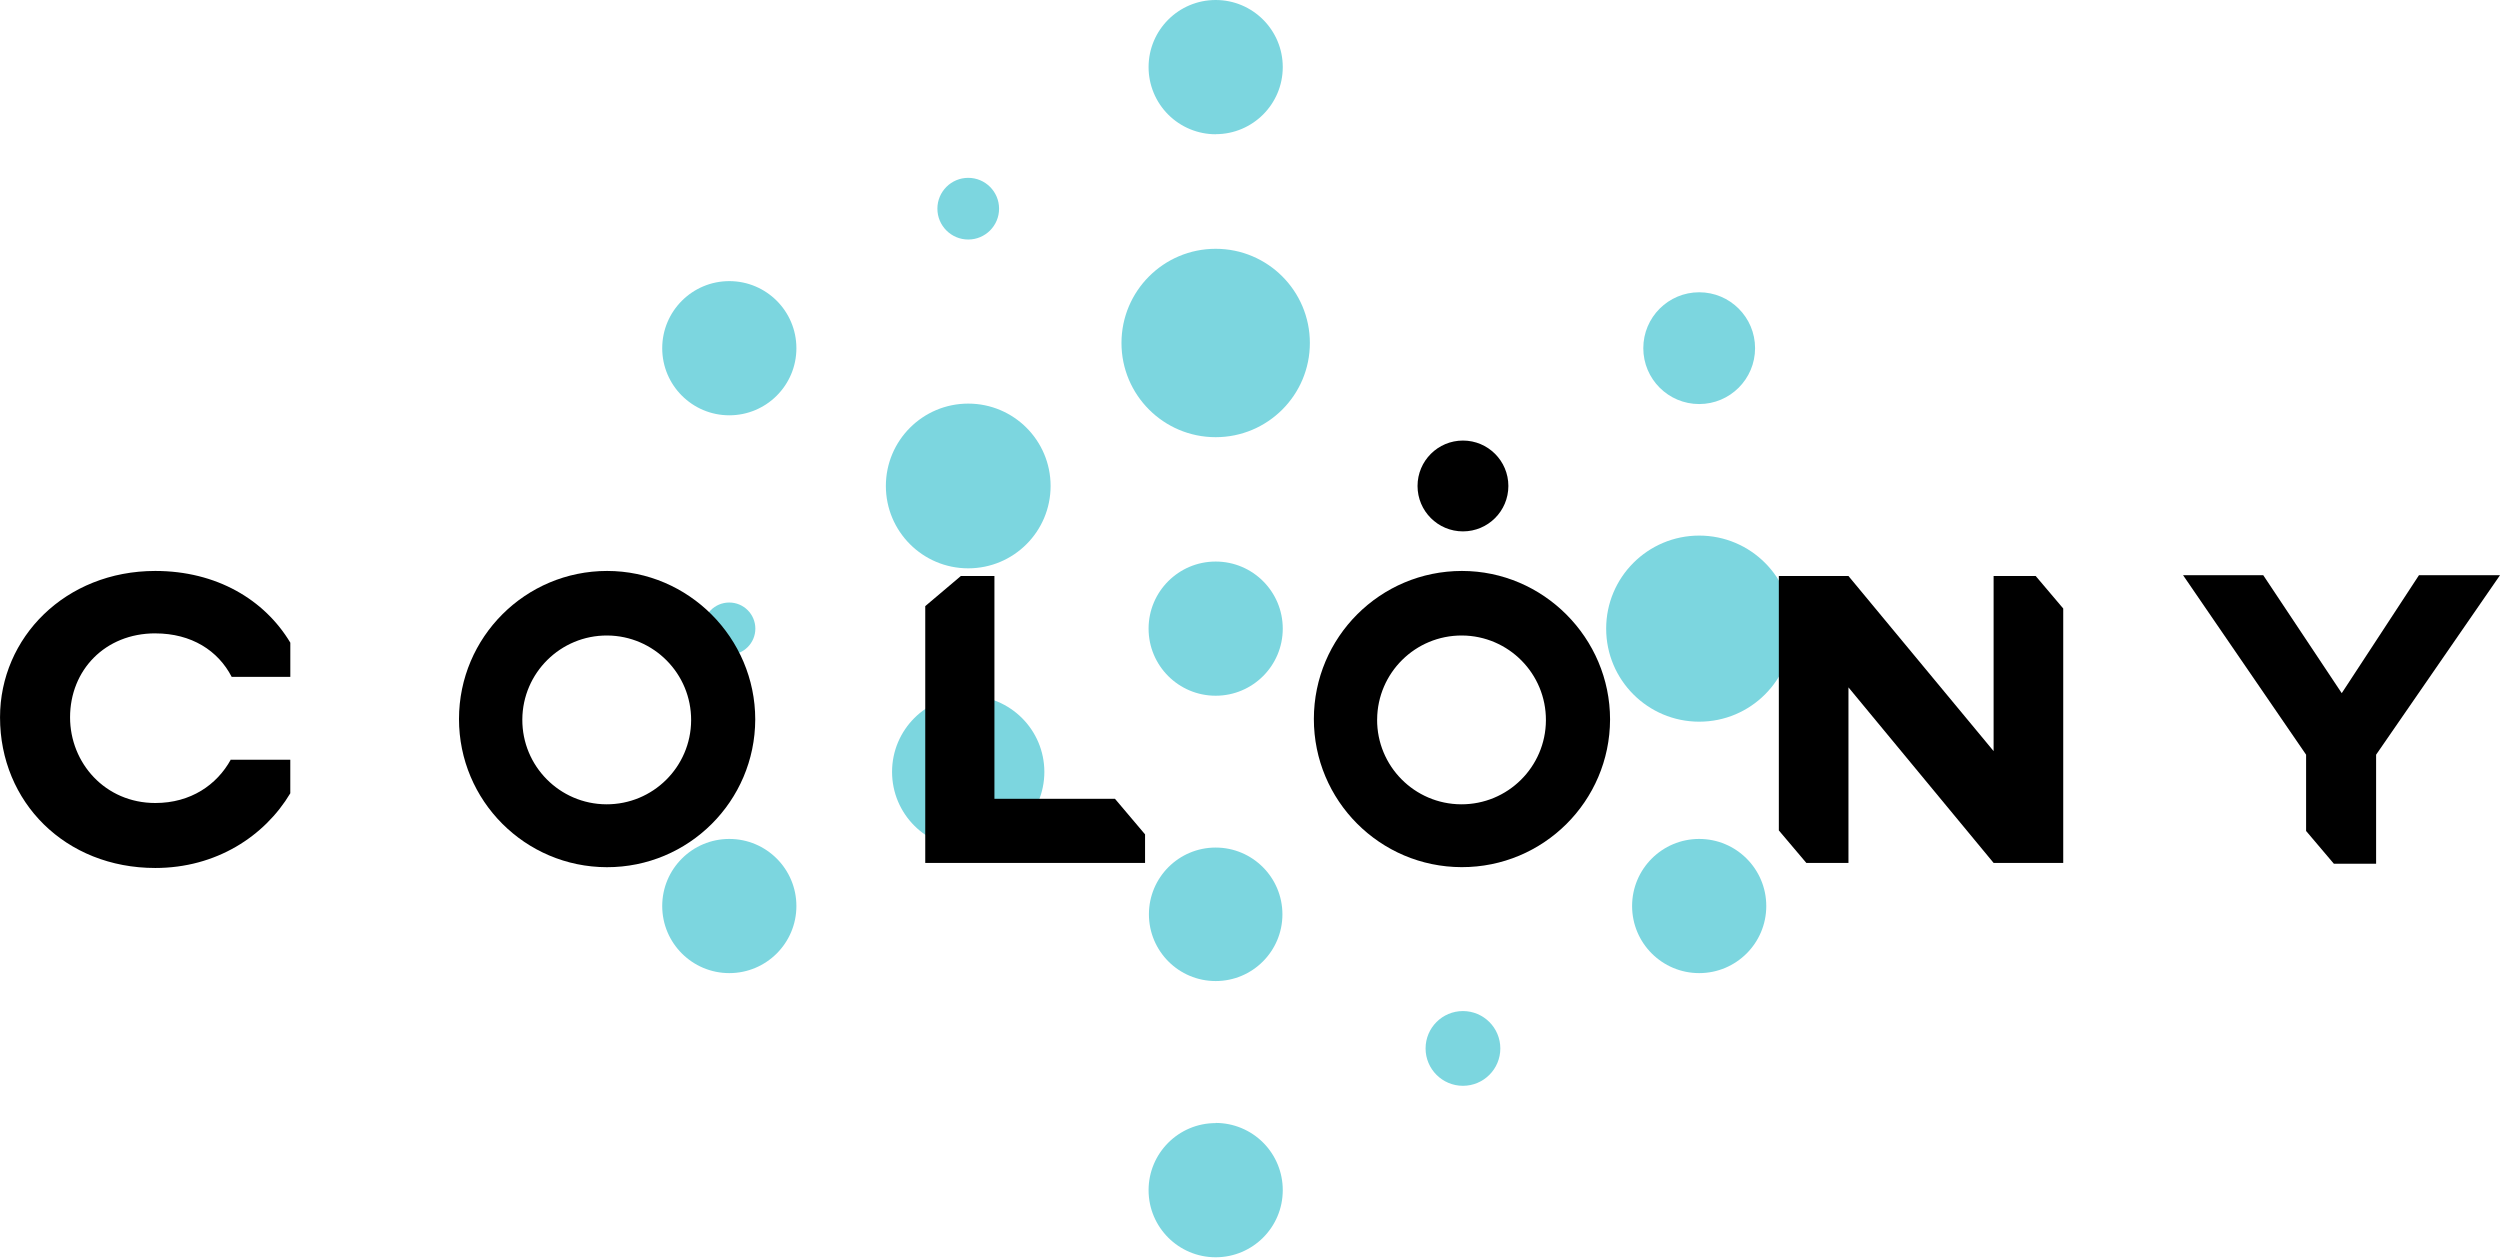
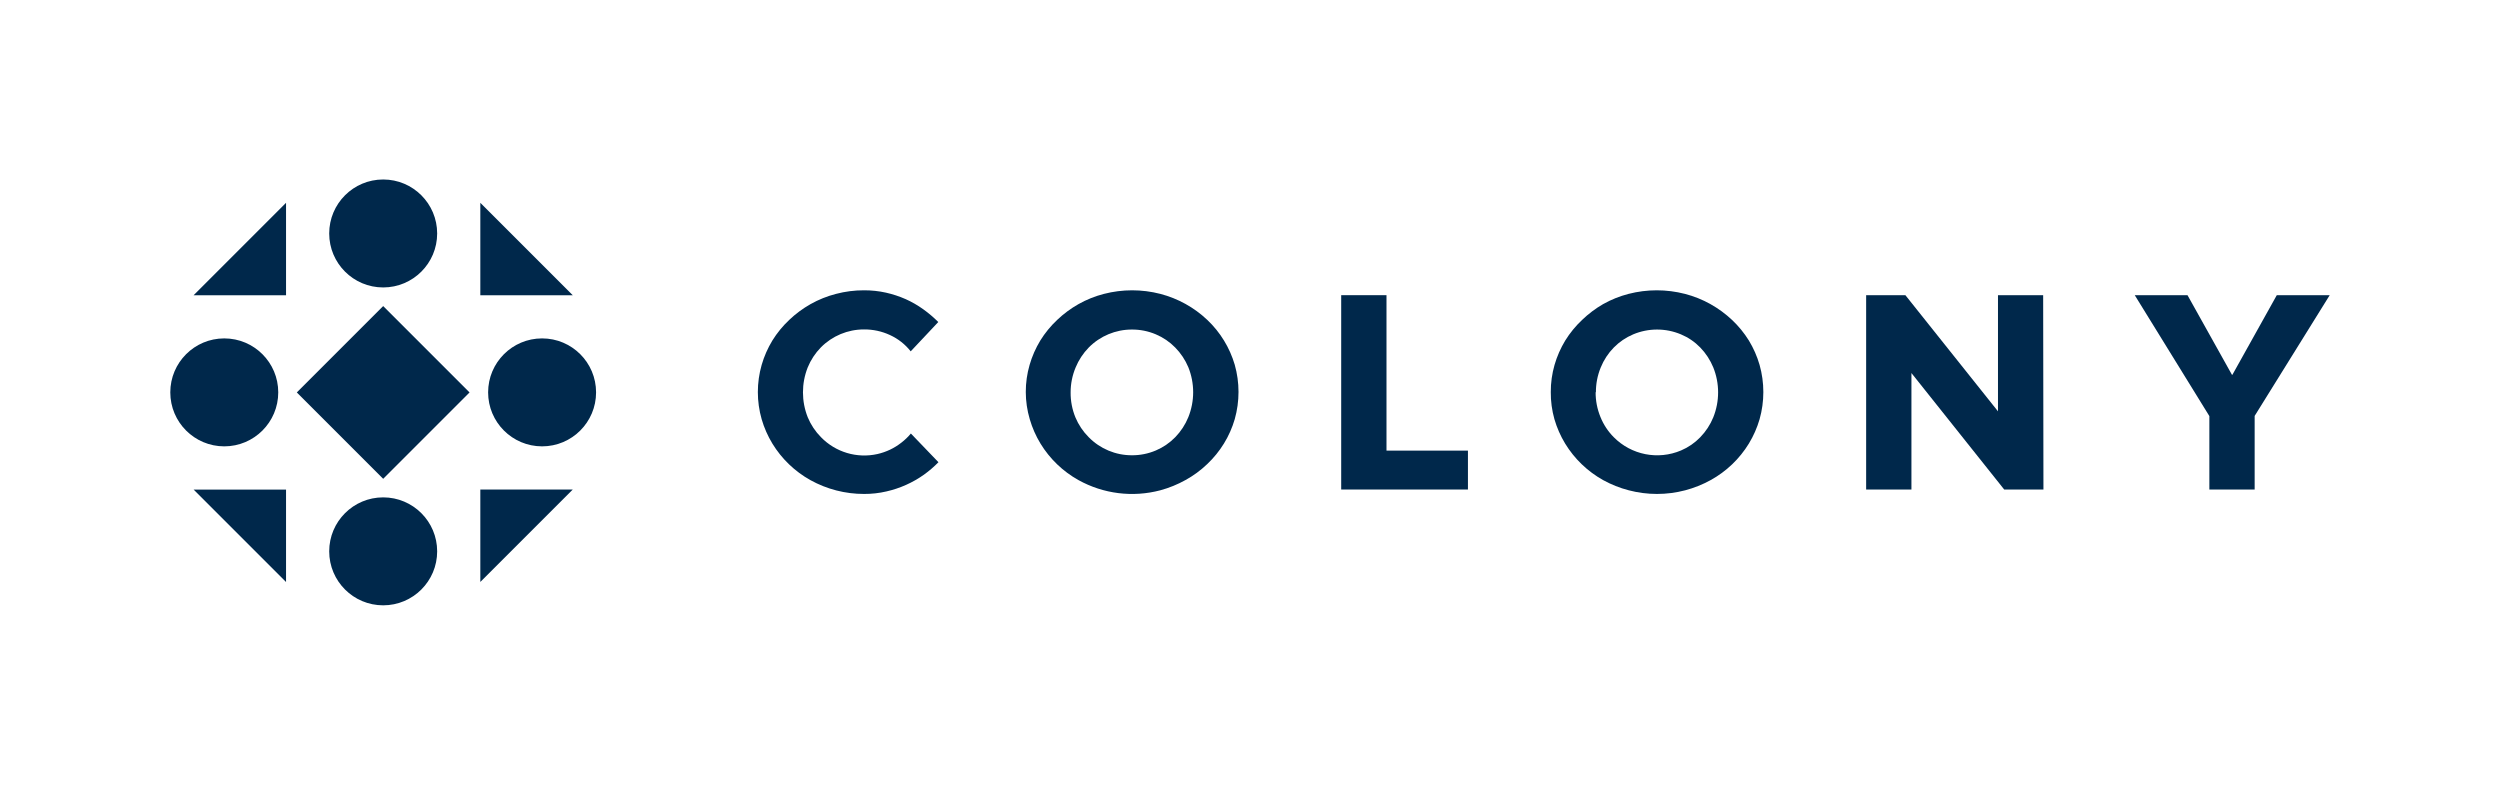
- <svg xmlns="http://www.w3.org/2000/svg" id="Layer_1" data-name="Layer 1" viewBox="0 0 957.31 481.44">
-   <path fill="#7cd6df" d="M465.5,266.41a25.69,25.69,0,1,0-25.69-25.69,25.69,25.69,0,0,0,25.69,25.69h0" transform="translate(0.01 0)" />
-   <path fill="#7cd6df" d="M650.65,205.09a35.63,35.63,0,1,0,35.64,35.63,35.63,35.63,0,0,0-35.64-35.63h0" transform="translate(0.01 0)" />
-   <path fill="#7cd6df" d="M465.5,95.27a36.07,36.07,0,1,0,36.07,36.07h0A36.07,36.07,0,0,0,465.5,95.27h0" transform="translate(0.01 0)" />
-   <path fill="#7cd6df" d="M465.5,51.38a25.69,25.69,0,1,0-25.69-25.69v0A25.69,25.69,0,0,0,465.5,51.41h0" transform="translate(0.01 0)" />
-   <path fill="#7cd6df" d="M465.5,430.06a25.69,25.69,0,1,0,25.69,25.69v0A25.69,25.69,0,0,0,465.5,430h0" transform="translate(0.01 0)" />
-   <path fill="#7cd6df" d="M370.75,217.63a31.54,31.54,0,1,0-31.54-31.54,31.54,31.54,0,0,0,31.54,31.54h0" transform="translate(0.01 0)" />
-   <path fill="#7cd6df" d="M370.75,91.72a11.81,11.81,0,1,0-11.81-11.81h0a11.81,11.81,0,0,0,11.81,11.81" transform="translate(0.01 0)" />
-   <path fill="#7cd6df" d="M279.26,107.65a25.69,25.69,0,1,0,25.69,25.69,25.69,25.69,0,0,0-25.69-25.69h0" transform="translate(0.01 0)" />
-   <path fill="#7cd6df" d="M279.26,321.25a25.69,25.69,0,1,0,25.69,25.69,25.69,25.69,0,0,0-25.69-25.69h0" transform="translate(0.01 0)" />
-   <path fill="#7cd6df" d="M650.65,321.25a25.69,25.69,0,1,0,25.69,25.69,25.69,25.69,0,0,0-25.69-25.69h0" transform="translate(0.01 0)" />
-   <path fill="#7cd6df" d="M289.23,240.72a10,10,0,1,0-10,10,10,10,0,0,0,10-10" transform="translate(0.01 0)" />
-   <path d="M560.19,203.48a17.39,17.39,0,1,0-17.39-17.39,17.39,17.39,0,0,0,17.39,17.39h0" transform="translate(0.01 0)" />
-   <path fill="#7cd6df" d="M650.65,154.72a21.4,21.4,0,1,0-21.4-21.4,21.4,21.4,0,0,0,21.4,21.4h0" transform="translate(0.01 0)" />
-   <path fill="#7cd6df" d="M560.19,387.16a14.31,14.31,0,1,0,14.31,14.31h0a14.32,14.32,0,0,0-14.31-14.31" transform="translate(0.01 0)" />
-   <path fill="#7cd6df" d="M465.5,324.55a25.56,25.56,0,1,0,25.56,25.56h0a25.58,25.58,0,0,0-25.56-25.56" transform="translate(0.01 0)" />
-   <path fill="#7cd6df" d="M370.75,266.41a29.16,29.16,0,1,0,29.15,29.17h0a29.19,29.19,0,0,0-29.15-29.16" transform="translate(0.01 0)" />
-   <path d="M200,275.5a32.32,32.32,0,1,0,32.49-32.15h0A32.34,32.34,0,0,0,200,275.5m89.19,0a56.72,56.72,0,1,1-56.71-56.87c31.18,0,56.71,25.69,56.71,56.87" transform="translate(0.01 0)" />
-   <path d="M527.32,275.5a32.32,32.32,0,1,0,32.49-32.15h0a32.34,32.34,0,0,0-32.48,32.15m89.19,0a56.71,56.71,0,1,1-56.71-56.87c31.18,0,56.71,25.69,56.71,56.87" transform="translate(0.01 0)" />
-   <polygon points="779.52 220.57 763.4 220.57 763.4 287.62 707.82 220.57 681.16 220.57 681.16 317.99 691.69 330.43 707.82 330.43 707.82 263.21 763.4 330.43 790.06 330.43 790.06 233.01 779.52 220.57" />
-   <path d="M59.46,242.54c13.89,0,24.08,6.63,29.24,16.64h22.46V246.1c-9.86-16.48-28.28-27.47-51.71-27.47C25,218.63,0,244.15,0,274.69c0,32.47,25,57.68,59.46,57.68,23.26,0,41.83-12.12,51.69-28.6V290.91H88.48l-0.1-.06c-5.33,9.69-15.35,16.64-28.92,16.64-19.23,0-32.64-15.35-32.64-32.8,0-18.09,13.41-32.16,32.64-32.16" transform="translate(0.01 0)" />
-   <polygon points="426.94 305.87 380.79 305.87 380.79 233.68 380.79 220.57 369.69 220.57 368.59 220.57 367.93 220.57 354.3 232.1 354.3 315.62 354.3 316.72 354.3 330.43 365.9 330.43 438.47 330.43 438.47 319.5 426.94 305.87" />
-   <polygon points="883.06 318.2 893.69 330.74 909.87 330.74 909.87 330.74 909.87 288.99 944.38 238.99 944.38 238.99 957.31 220.26 926.28 220.26 907.35 249.18 896.71 265.43 895.21 263.18 866.65 220.26 835.95 220.26 848.87 239.12 848.87 239.12 883.06 288.99 883.06 318.2" />
+ <svg xmlns="http://www.w3.org/2000/svg" viewBox="0 0 446 140">
+   <g id="logos">
+     <circle cx="68.36" cy="41.65" r="9.63" style="fill:#00284b" />
+     <circle cx="68.36" cy="98.36" r="9.63" style="fill:#00284b" />
+     <circle cx="96.71" cy="70" r="9.63" style="fill:#00284b" />
+     <circle cx="40.01" cy="70" r="9.63" style="fill:#00284b" />
+     <rect x="57.47" y="59.11" width="21.79" height="21.79" transform="translate(69.52 -27.83) rotate(45)" style="fill:#00284b" />
+     <polygon points="85.69 52.67 85.69 36.18 102.18 52.67 85.69 52.67" style="fill:#00284b" />
+     <polygon points="51.03 52.67 34.54 52.67 51.03 36.18 51.03 52.67" style="fill:#00284b" />
+     <polygon points="51.03 87.34 51.03 103.83 34.54 87.34 51.03 87.34" style="fill:#00284b" />
+     <polygon points="85.69 87.33 102.18 87.33 85.69 103.82 85.69 87.33" style="fill:#00284b" />
+     <path d="M167.42,82.46a20,20,0,0,1-2.57,2.21,18.74,18.74,0,0,1-6.7,3,17.15,17.15,0,0,1-4,.45,19.68,19.68,0,0,1-9.58-2.47,18.49,18.49,0,0,1-6.78-6.52,18.13,18.13,0,0,1-1.91-4.34,17.6,17.6,0,0,1,0-9.69,18,18,0,0,1,1.91-4.35,18.33,18.33,0,0,1,3-3.67,19.4,19.4,0,0,1,3.82-2.83,18.76,18.76,0,0,1,4.53-1.82,19.47,19.47,0,0,1,5-.64,17.78,17.78,0,0,1,3.92.42,19.11,19.11,0,0,1,3.52,1.16,18.06,18.06,0,0,1,3.11,1.79,21.21,21.21,0,0,1,2.7,2.29l-4.92,5.23a10,10,0,0,0-3.7-2.91,10.82,10.82,0,0,0-4.63-1,10.8,10.8,0,0,0-7.7,3.21,11.13,11.13,0,0,0-2.34,3.56,12.07,12.07,0,0,0,0,8.9A11,11,0,0,0,146.47,78a10.76,10.76,0,0,0,10.07,3,11.1,11.1,0,0,0,2.25-.78,10.82,10.82,0,0,0,2-1.24,10.61,10.61,0,0,0,1.71-1.64Z" style="fill:#00284b" />
+     <path d="M183,69.94a17.26,17.26,0,0,1,.68-4.84,18,18,0,0,1,1.91-4.35,18.33,18.33,0,0,1,3-3.67,19.4,19.4,0,0,1,3.82-2.83,18.76,18.76,0,0,1,4.53-1.82,20.13,20.13,0,0,1,10.07,0,19.23,19.23,0,0,1,8.38,4.65,18,18,0,0,1,4.89,8,17.85,17.85,0,0,1,0,9.69,17.77,17.77,0,0,1-1.92,4.34,18.08,18.08,0,0,1-3,3.69,18.3,18.3,0,0,1-3.85,2.83A20,20,0,0,1,207,87.47a19.73,19.73,0,0,1-14.6-1.82,18.49,18.49,0,0,1-6.78-6.52,18.13,18.13,0,0,1-1.91-4.34A17.28,17.28,0,0,1,183,69.94ZM191,70a11.45,11.45,0,0,0,.85,4.45A11,11,0,0,0,194.23,78a10.75,10.75,0,0,0,7.7,3.22,10.76,10.76,0,0,0,4.28-.86A10.6,10.6,0,0,0,209.66,78,11.09,11.09,0,0,0,212,74.42a11.94,11.94,0,0,0,0-8.9A11.24,11.24,0,0,0,209.66,62a10.57,10.57,0,0,0-3.45-2.35,10.76,10.76,0,0,0-4.28-.86,10.8,10.8,0,0,0-7.7,3.21,11.13,11.13,0,0,0-2.34,3.56A11.45,11.45,0,0,0,191,70Z" style="fill:#00284b" />
+     <path d="M239.27,52.66h8.08V80.39h14.53v6.94H239.27Z" style="fill:#00284b" />
+     <path d="M276.66,69.94a17.25,17.25,0,0,1,.67-4.84,18,18,0,0,1,1.91-4.35,18.33,18.33,0,0,1,3-3.67A19.4,19.4,0,0,1,286,54.25a18.92,18.92,0,0,1,4.53-1.82,20.13,20.13,0,0,1,10.07,0,19.16,19.16,0,0,1,4.54,1.82A19.6,19.6,0,0,1,309,57.08a18.38,18.38,0,0,1,3,3.67,18,18,0,0,1,1.91,4.35,17.85,17.85,0,0,1,0,9.69A18.13,18.13,0,0,1,312,79.13a18.41,18.41,0,0,1-6.82,6.52,20,20,0,0,1-4.54,1.82,19.83,19.83,0,0,1-10.07,0A19.78,19.78,0,0,1,286,85.65a18.49,18.49,0,0,1-6.78-6.52,18.13,18.13,0,0,1-1.91-4.34A17.27,17.27,0,0,1,276.66,69.94Zm8,0a11.46,11.46,0,0,0,.86,4.45A10.79,10.79,0,0,0,287.9,78a10.9,10.9,0,0,0,12,2.36A10.39,10.39,0,0,0,303.33,78a11.09,11.09,0,0,0,2.32-3.55,11.94,11.94,0,0,0,0-8.9A11.24,11.24,0,0,0,303.33,62a10.36,10.36,0,0,0-3.45-2.35,11,11,0,0,0-8.52,0A10.61,10.61,0,0,0,287.9,62a10.94,10.94,0,0,0-2.33,3.56A11.46,11.46,0,0,0,284.71,70Z" style="fill:#00284b" />
+     <path d="M364.55,87.33h-7L341,66.55V87.33h-8.08V52.66h7l16.52,20.72V52.66h8.06Z" style="fill:#00284b" />
+     <path d="M415.62,52.66,402.23,74.2l0,13.13h-8.08V74.23L380.84,52.66h9.41l7.93,14.2h.08l7.92-14.2Z" style="fill:#00284b" />
+   </g>
</svg>
